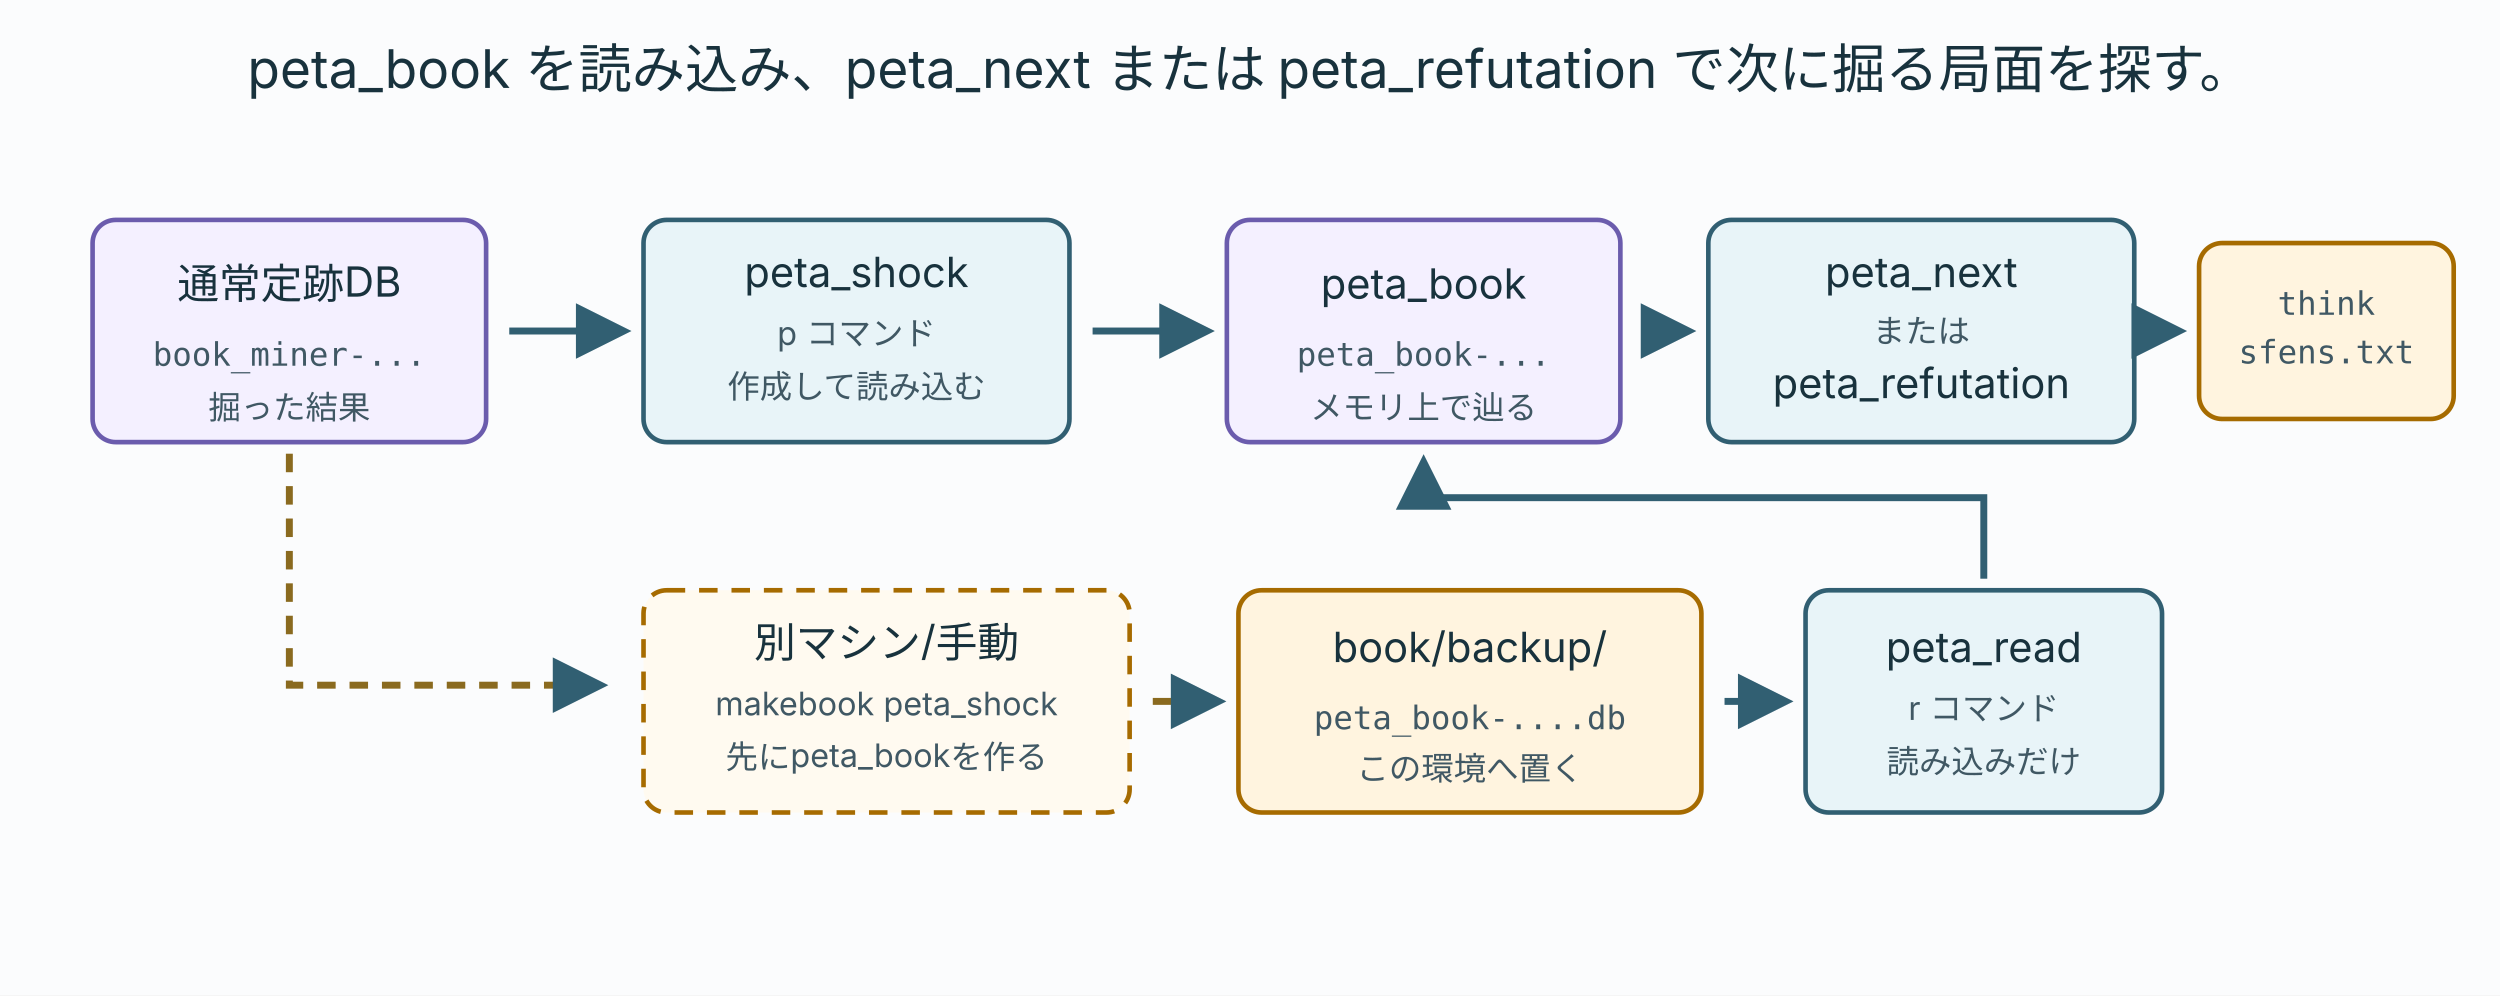
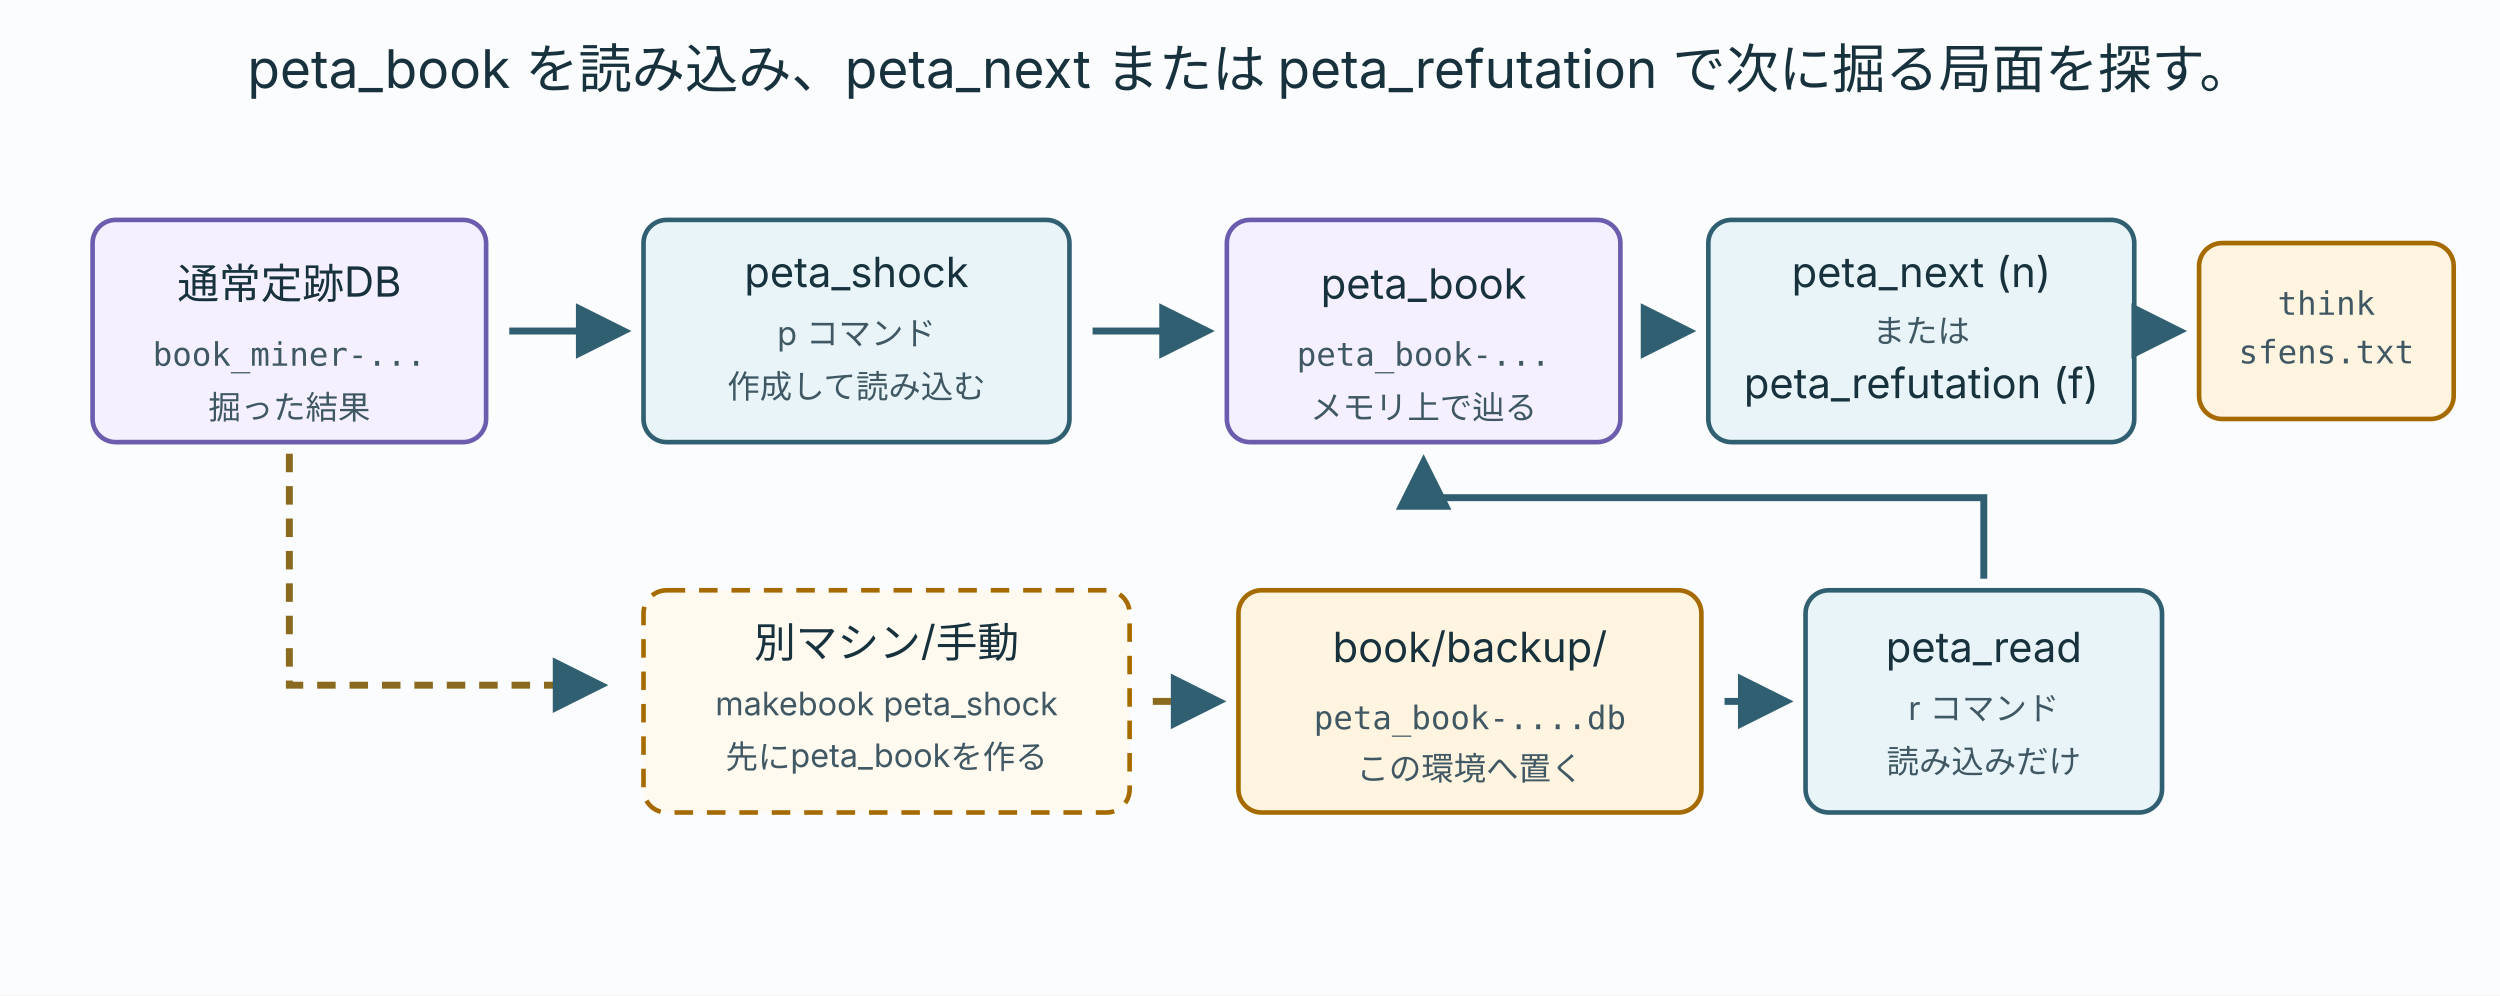
<svg xmlns="http://www.w3.org/2000/svg" width="1080" height="430" viewBox="0 0 1080 430" role="img" aria-labelledby="title desc">
  <defs>
    <marker id="arrow" viewBox="0 0 10 10" refX="8" refY="5" markerWidth="8" markerHeight="8" orient="auto-start-reverse">
      <path d="M 0 0 L 10 5 L 0 10 z" fill="#315f72" />
    </marker>
    <style>
      .bg { fill: #fbfcfd; }
      .box { fill: #ffffff; stroke: #315f72; stroke-width: 2; rx: 10; }
      .db { fill: #f4f0ff; stroke: #6b5cad; }
      .tool { fill: #e8f4f8; }
      .file { fill: #fff4df; stroke: #a66b00; }
      .external { fill: #fffaf0; stroke: #a66b00; stroke-dasharray: 8 6; }
      .line { stroke: #315f72; stroke-width: 3; fill: none; marker-end: url(#arrow); }
      .hint { stroke: #8a6a1f; stroke-width: 3; fill: none; marker-end: url(#arrow); stroke-dasharray: 8 6; }
      .text { font-family: -apple-system, BlinkMacSystemFont, "Segoe UI", sans-serif; fill: #18323d; font-size: 18px; text-anchor: middle; }
      .small { font-size: 14px; fill: #405864; }
      .mono { font-family: ui-monospace, SFMono-Regular, Menlo, Consolas, monospace; font-size: 14px; fill: #405864; }
    </style>
  </defs>
  <rect class="bg" x="0" y="0" width="1080" height="430" />
  <text class="text" x="540" y="38" style="font-size:23px">peta_book を読み込み、peta_next または peta_refutation で次に掘る局面を探す。</text>
  <rect class="box db" x="40" y="95" width="170" height="96" />
  <text class="text" x="125" y="129">通常定跡DB</text>
  <text class="mono" x="125" y="158" text-anchor="middle">book_miner-...</text>
  <text class="text small" x="125" y="181">掘った結果</text>
  <path class="line" d="M 220 143 H 268" />
  <rect class="box tool" x="278" y="95" width="184" height="96" />
  <text class="text" x="370" y="124">peta_shock</text>
  <text class="text small" x="370" y="149">p コマンド</text>
  <text class="text small" x="370" y="172">作成して読み込む</text>
  <path class="line" d="M 472 143 H 520" />
  <rect class="box db" x="530" y="95" width="170" height="96" />
  <text class="text" x="615" y="129">peta_book</text>
  <text class="mono" x="615" y="158" text-anchor="middle">peta_book-...</text>
  <text class="text small" x="615" y="181">メモリ上で辿る</text>
  <path class="line" d="M 710 143 H 728" />
  <rect class="box tool" x="738" y="95" width="184" height="96" />
-   <text class="text" x="830" y="124">peta_next</text>
+   <text class="text" x="830" y="124">peta_next (n)</text>
  <text class="text small" x="830" y="148">または</text>
-   <text class="text" x="830" y="172">peta_refutation</text>
+   <text class="text" x="830" y="172">peta_refutation (f)</text>
  <path class="line" d="M 932 143 H 940" />
  <rect class="box file" x="950" y="105" width="110" height="76" />
  <text class="mono" x="1005" y="136" text-anchor="middle">think</text>
  <text class="mono" x="1005" y="157" text-anchor="middle">sfens.txt</text>
  <path class="hint" d="M 125 196 V 296 H 258" />
  <rect class="box external" x="278" y="255" width="210" height="96" />
  <text class="text" x="383" y="284">別マシン/手動</text>
  <text class="text small" x="383" y="309">makebook peta_shock</text>
  <text class="text small" x="383" y="332">先にpeta_bookを作る</text>
  <path class="hint" d="M 498 303 H 525" />
  <rect class="box file" x="535" y="255" width="200" height="96" />
  <text class="text" x="635" y="286">book/backup/</text>
  <text class="mono" x="635" y="315" text-anchor="middle">peta_book-....db</text>
  <text class="text small" x="635" y="337">この環境へ置く</text>
  <path class="line" d="M 745 303 H 770" />
  <rect class="box tool" x="780" y="255" width="154" height="96" />
  <text class="text" x="857" y="286">peta_read</text>
  <text class="text small" x="857" y="311">r コマンド</text>
  <text class="text small" x="857" y="334">読み込みだけ</text>
  <path class="line" d="M 857 250 V 215 H 615 V 201" />
</svg>
